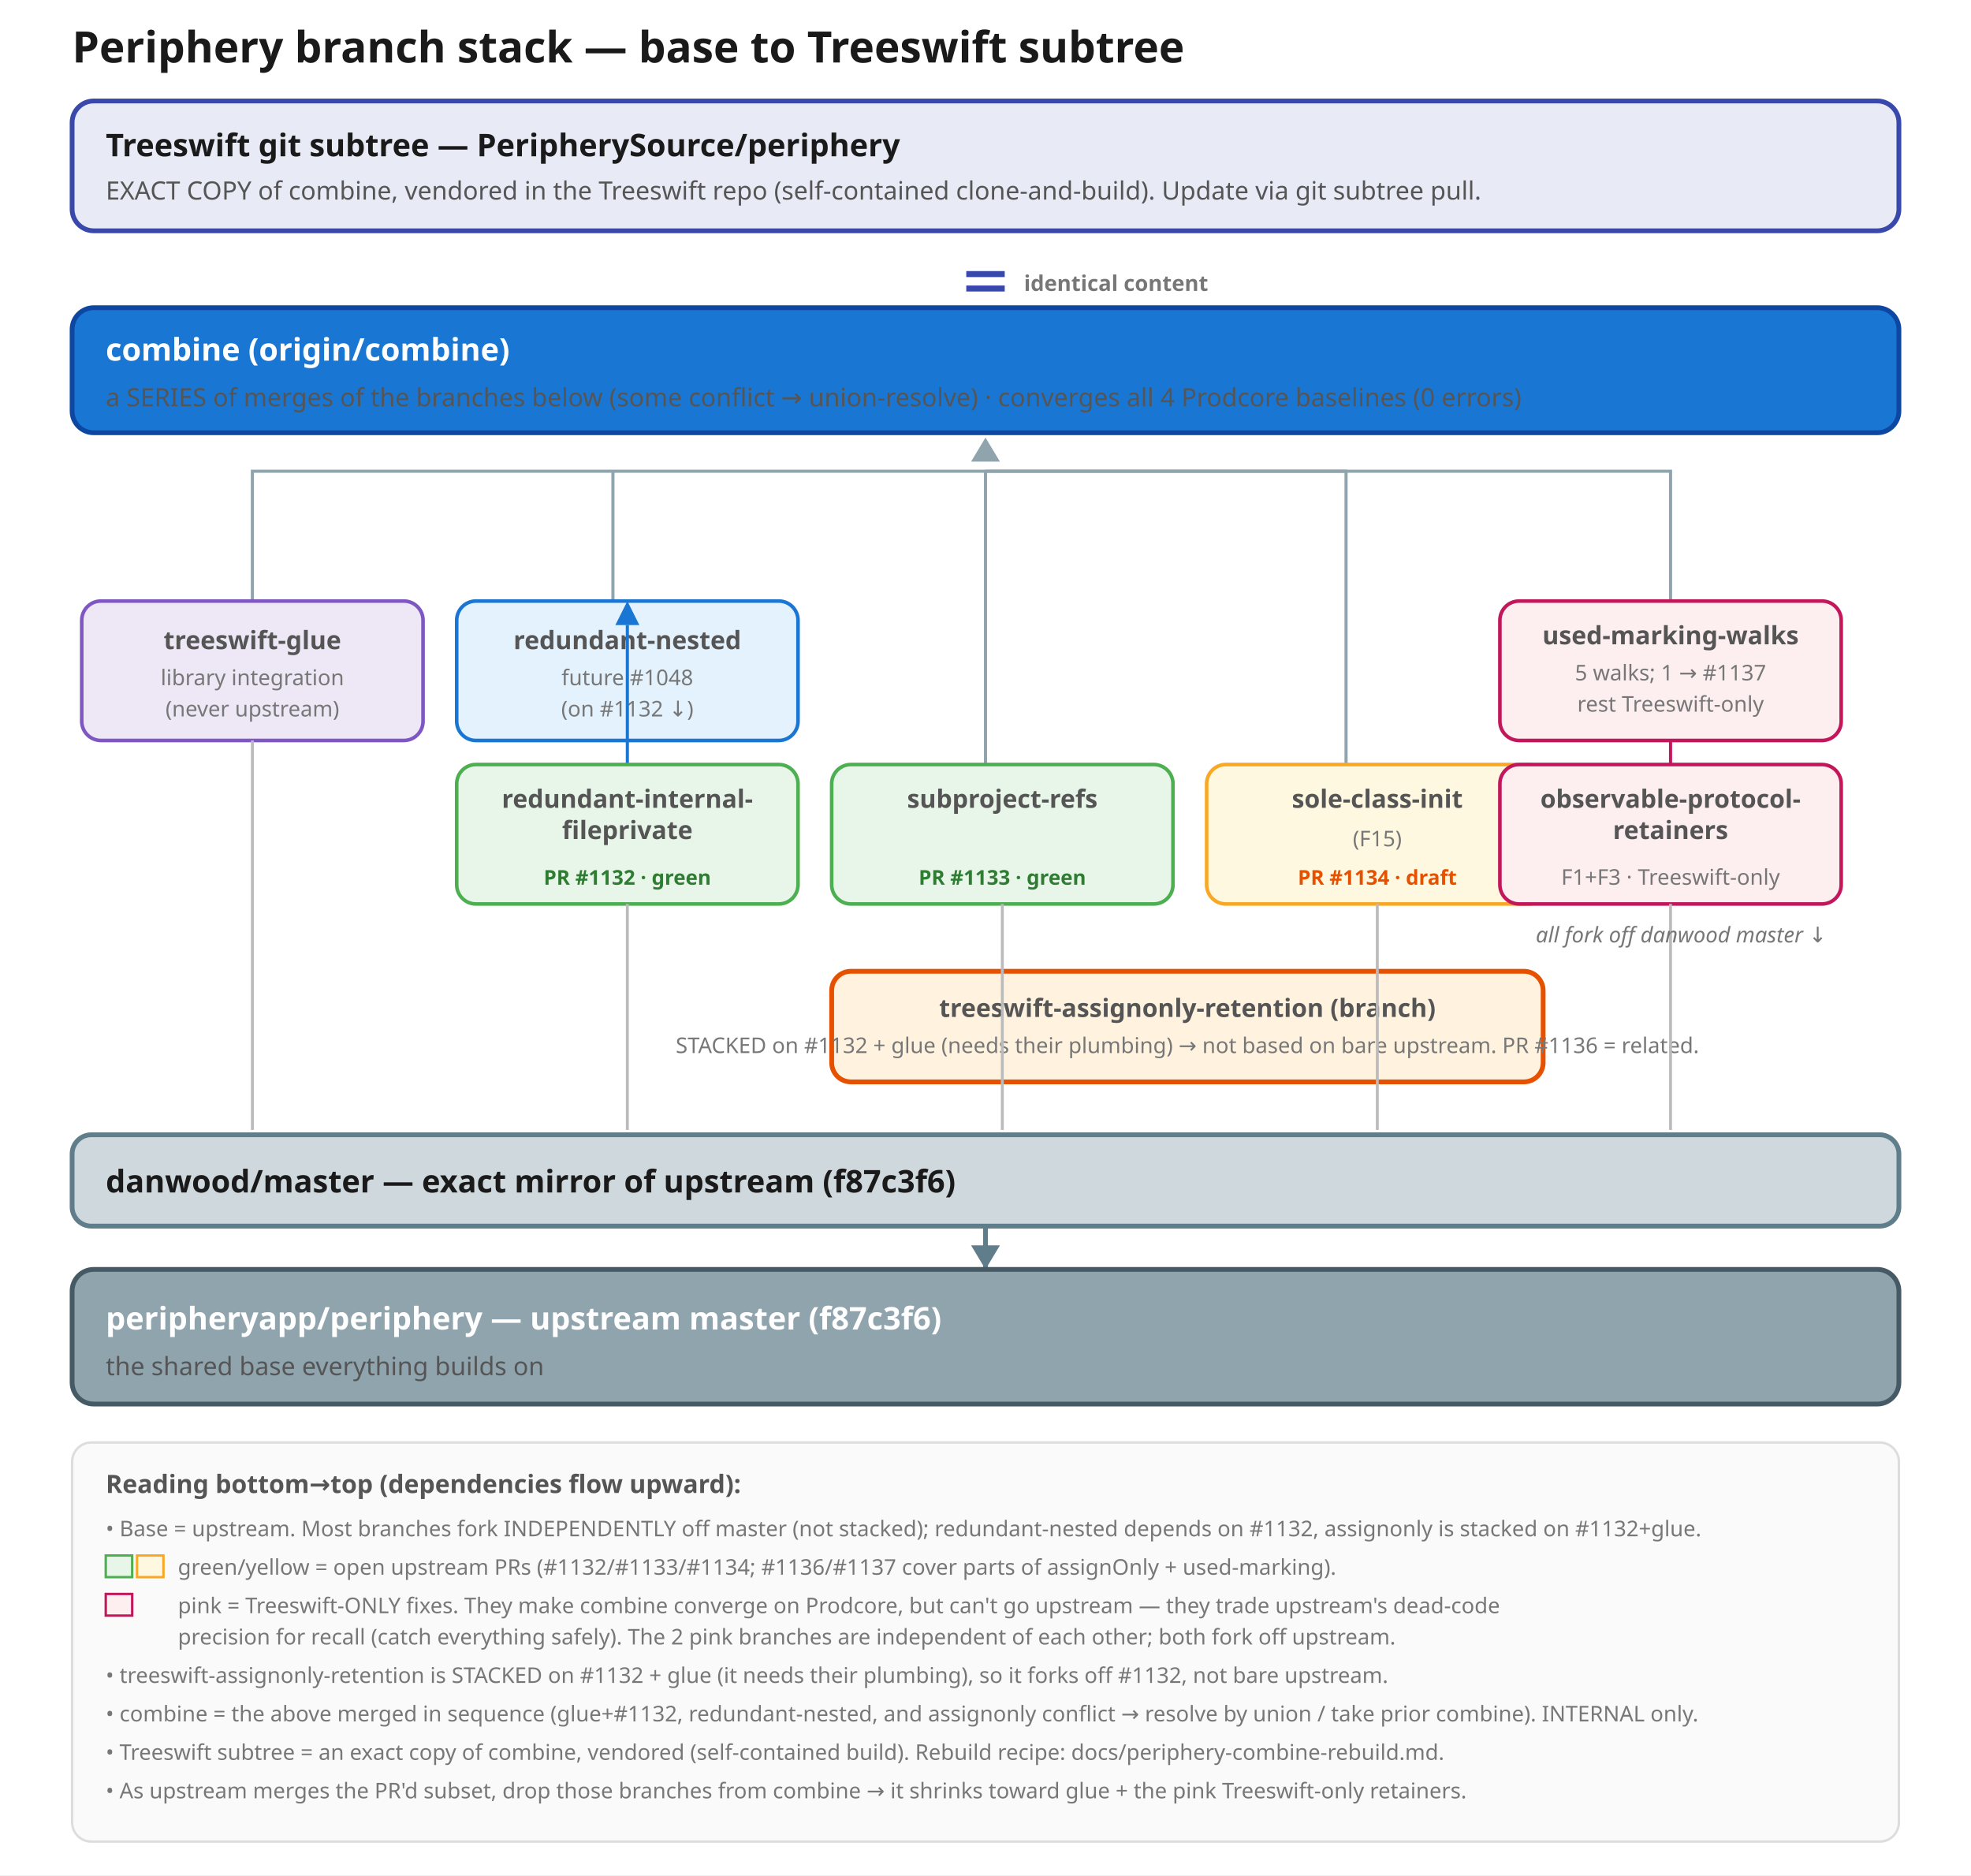
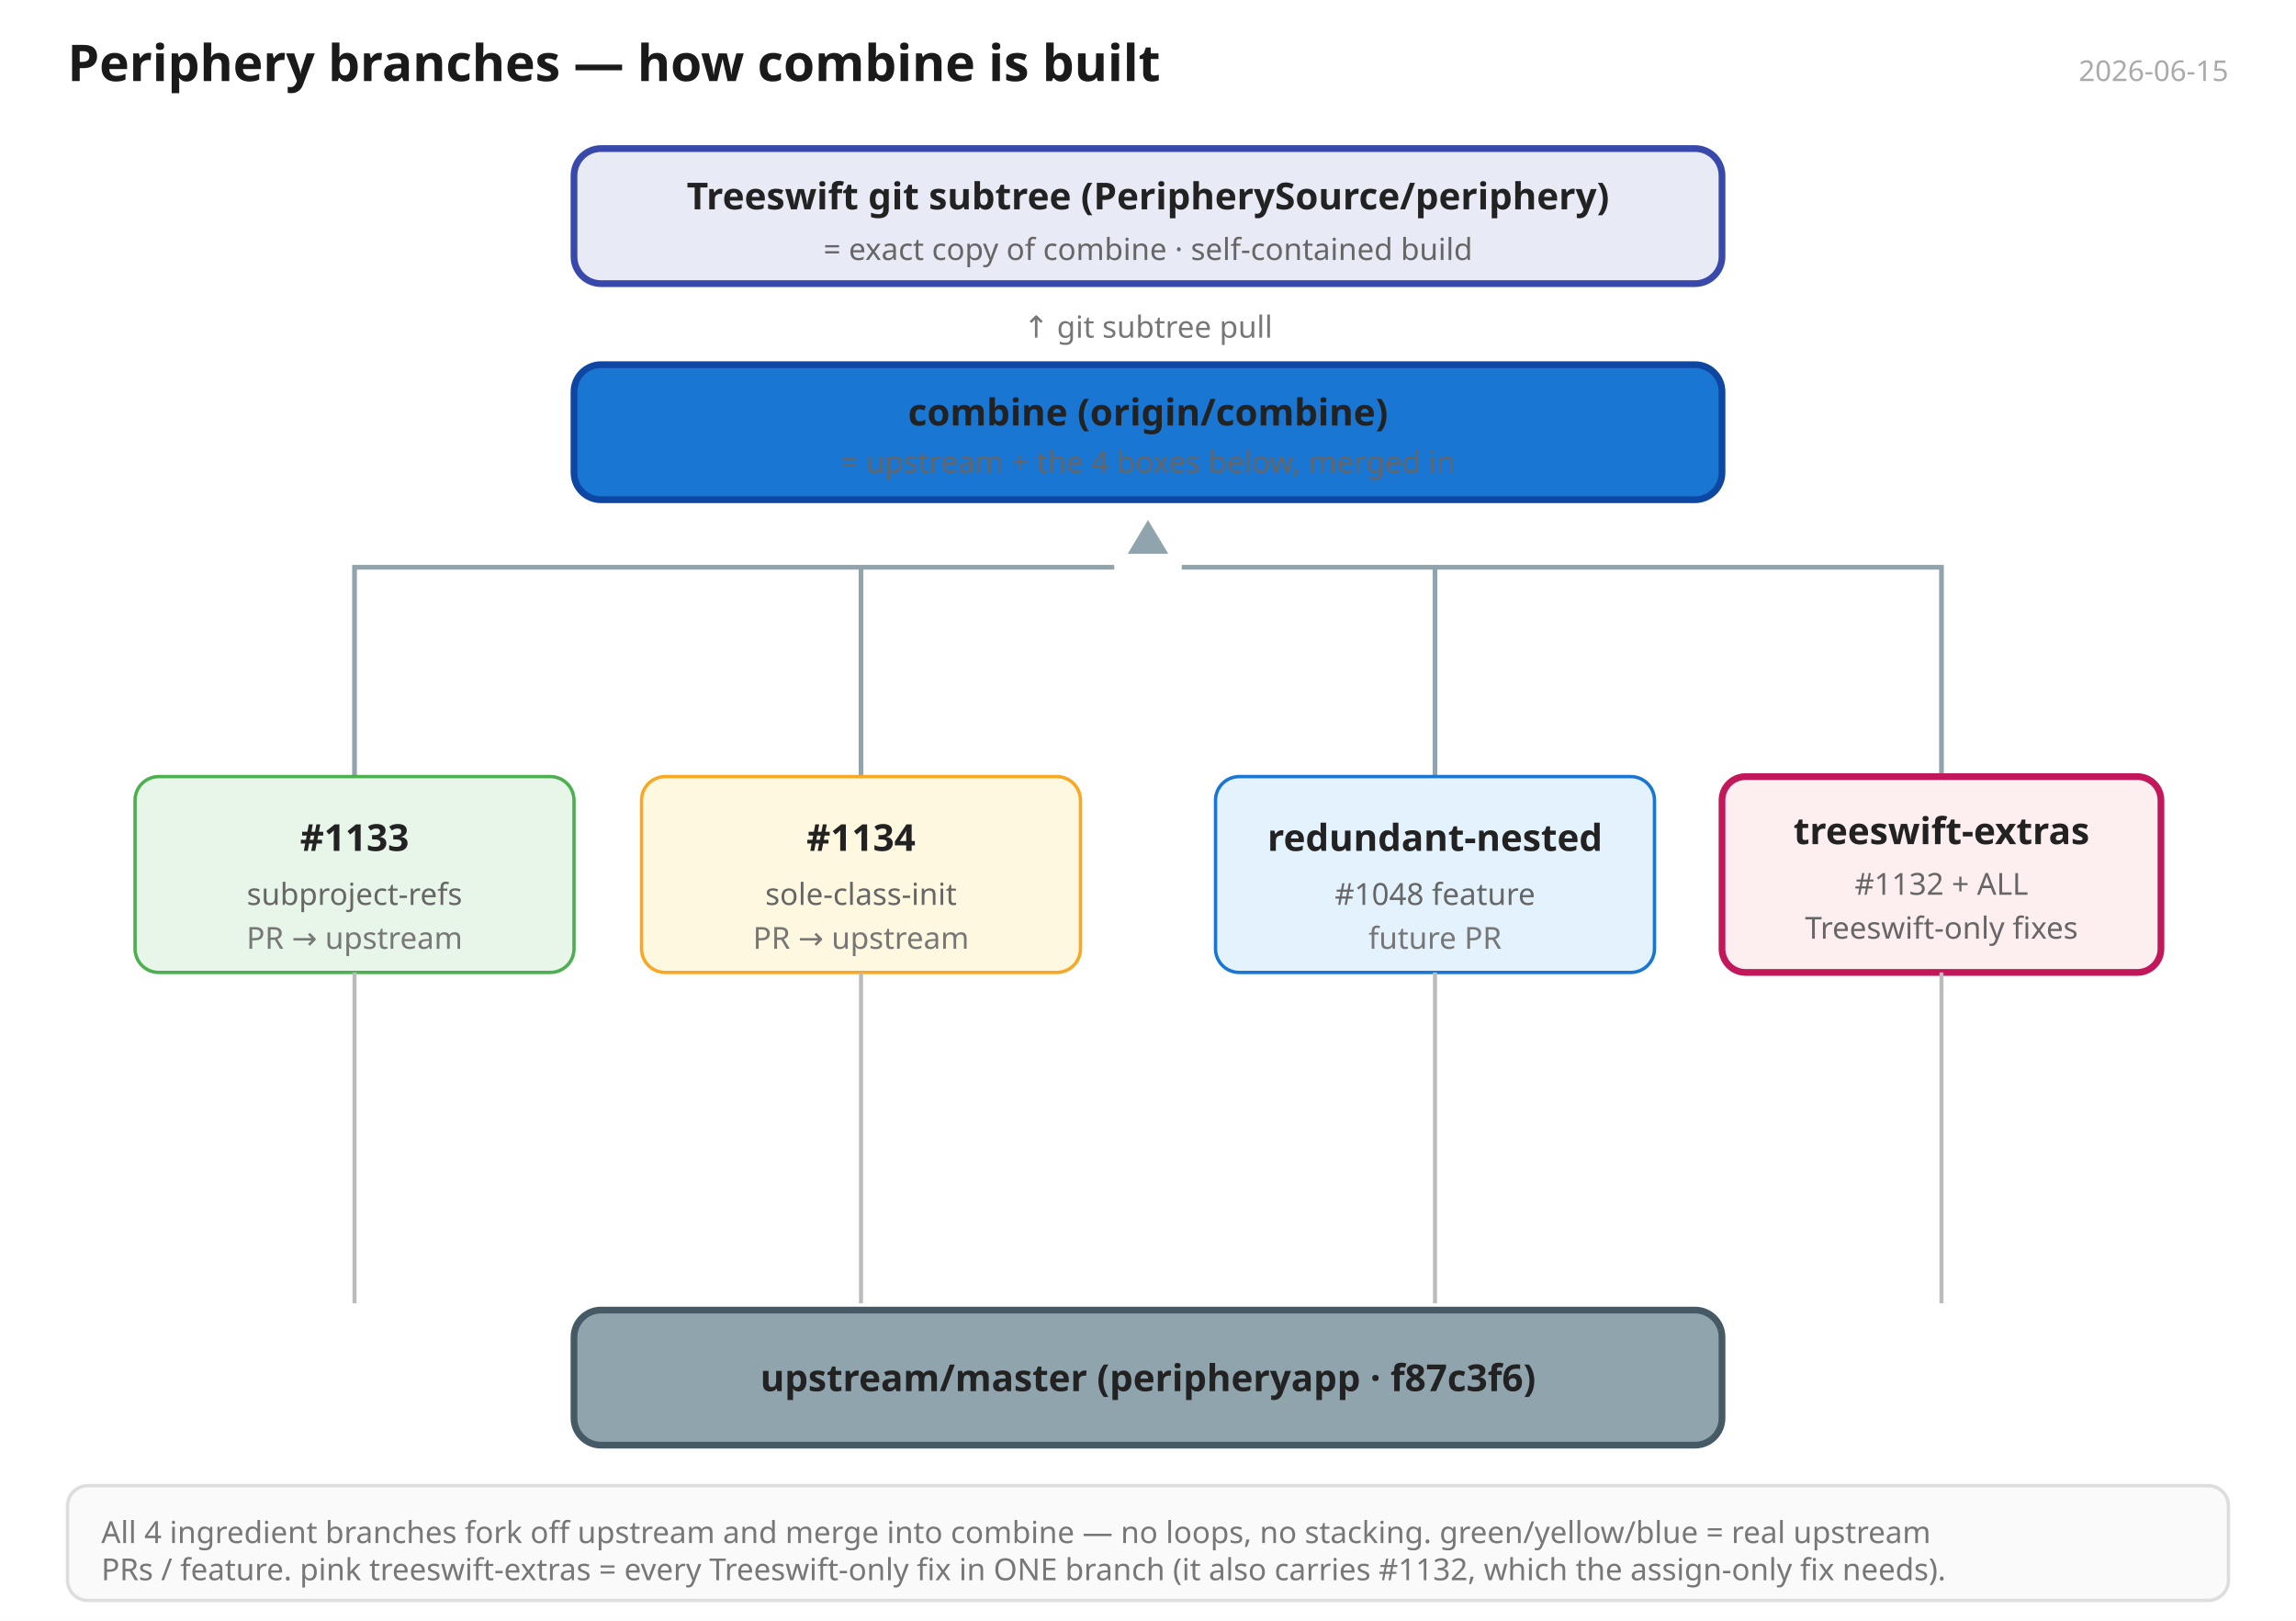
- <svg xmlns="http://www.w3.org/2000/svg" viewBox="0 0 820 780" font-family="ui-sans-serif, system-ui, sans-serif">
+ <svg xmlns="http://www.w3.org/2000/svg" viewBox="0 0 680 480" font-family="ui-sans-serif, system-ui, sans-serif">
  <style>
-   .h{font-size:18px;font-weight:700;fill:#1a1a1a}
-   .lbl{font-size:13px;font-weight:700;fill:#1a1a1a}
-   .sub{font-size:10.5px;fill:#555}
-   .tiny{font-size:9px;fill:#777}
-   .wlbl{font-size:13px;font-weight:700;fill:#fff}
-   .pr{font-size:8.5px;font-weight:700}
+   .h{font-size:15px;font-weight:700;fill:#1a1a1a}
+   .n{font-size:11px;font-weight:600;fill:#222}
+   .s{font-size:9px;fill:#666}
+   .t{font-size:9px;fill:#777}
+   .ts{font-size:8.5px;fill:#aaa}
</style>
-   <rect x="0" y="0" width="820" height="780" fill="#ffffff" />
-   <text x="30" y="26" class="h">Periphery branch stack — base to Treeswift subtree</text>
-   <rect x="30" y="42" width="760" height="54" rx="9" fill="#e8eaf6" stroke="#3949ab" stroke-width="2" />
-   <text x="44" y="65" class="lbl" fill="#283593">Treeswift git subtree — PeripherySource/periphery</text>
-   <text x="44" y="83" class="sub">EXACT COPY of combine, vendored in the Treeswift repo (self-contained clone-and-build). Update via git subtree pull.</text>
-   <line x1="402" y1="114" x2="418" y2="114" stroke="#3949ab" stroke-width="2.5" />
-   <line x1="402" y1="120" x2="418" y2="120" stroke="#3949ab" stroke-width="2.5" />
-   <text x="426" y="121" class="tiny" fill="#3949ab" font-weight="700">identical content</text>
-   <rect x="30" y="128" width="760" height="52" rx="9" fill="#1976d2" stroke="#0d47a1" stroke-width="2" />
-   <text x="44" y="150" class="wlbl">combine  (origin/combine)</text>
-   <text x="44" y="169" class="sub" fill="#e3f2fd">a SERIES of merges of the branches below (some conflict → union-resolve) · converges all 4 Prodcore baselines (0 errors)</text>
-   <g stroke="#90a4ae" stroke-width="1.3" fill="none">
-     <path d="M105 250 L105 196 L410 196" />
-     <path d="M255 250 L255 196" />
-     <path d="M410 318 L410 196" />
-     <path d="M560 318 L560 196 L410 196" />
-     <path d="M695 250 L695 196 L410 196" />
+   <rect x="0" y="0" width="680" height="480" fill="#ffffff" />
+   <text x="20" y="24" class="h">Periphery branches — how combine is built</text>
+   <text x="660" y="24" class="ts" text-anchor="end">2026-06-15</text>
+   <rect x="170" y="44" width="340" height="40" rx="8" fill="#e8eaf6" stroke="#3949ab" stroke-width="2" />
+   <text x="340" y="62" class="n" text-anchor="middle" fill="#283593">Treeswift git subtree (PeripherySource/periphery)</text>
+   <text x="340" y="77" class="s" text-anchor="middle">= exact copy of combine · self-contained build</text>
+   <text x="340" y="100" class="t" text-anchor="middle">↑ git subtree pull</text>
+   <rect x="170" y="108" width="340" height="40" rx="8" fill="#1976d2" stroke="#0d47a1" stroke-width="2" />
+   <text x="340" y="126" class="n" text-anchor="middle" fill="#fff">combine  (origin/combine)</text>
+   <text x="340" y="140" class="s" text-anchor="middle" fill="#e3f2fd">= upstream + the 4 boxes below, merged in</text>
+   <g stroke="#90a4ae" stroke-width="1.4" fill="none">
+     <path d="M105 230 L105 168 L330 168" />
+     <path d="M255 230 L255 168" />
+     <path d="M425 230 L425 168" />
+     <path d="M575 230 L575 168 L350 168" />
  </g>
-   <polygon points="410,182 404,192 416,192" fill="#90a4ae" />
-   <rect x="34" y="250" width="142" height="58" rx="8" fill="#ede7f6" stroke="#7e57c2" stroke-width="1.5" />
-   <text x="105" y="270" class="sub" font-weight="700" text-anchor="middle" fill="#5e35b1">treeswift-glue</text>
-   <text x="105" y="285" class="tiny" text-anchor="middle">library integration</text>
-   <text x="105" y="298" class="tiny" text-anchor="middle">(never upstream)</text>
-   <rect x="190" y="250" width="142" height="58" rx="8" fill="#e3f2fd" stroke="#1976d2" stroke-width="1.5" />
-   <text x="261" y="270" class="sub" font-weight="700" text-anchor="middle" fill="#0d47a1">redundant-nested</text>
-   <text x="261" y="285" class="tiny" text-anchor="middle">future #1048</text>
-   <text x="261" y="298" class="tiny" text-anchor="middle">(on #1132 ↓)</text>
-   <line x1="261" y1="318" x2="261" y2="260" stroke="#1976d2" stroke-width="1.3" />
-   <polygon points="261,250 256,260 266,260" fill="#1976d2" />
-   <rect x="624" y="250" width="142" height="58" rx="8" fill="#fdeef0" stroke="#c2185b" stroke-width="1.5" />
-   <text x="695" y="268" class="sub" font-weight="700" text-anchor="middle" fill="#ad1457">used-marking-walks</text>
-   <text x="695" y="283" class="tiny" text-anchor="middle">5 walks; 1 → #1137</text>
-   <text x="695" y="296" class="tiny" text-anchor="middle">rest Treeswift-only</text>
-   <rect x="190" y="318" width="142" height="58" rx="8" fill="#e8f5e9" stroke="#4caf50" stroke-width="1.5" />
-   <text x="261" y="336" class="sub" font-weight="700" text-anchor="middle" fill="#2e7d32">redundant-internal-</text>
-   <text x="261" y="349" class="sub" font-weight="700" text-anchor="middle" fill="#2e7d32">fileprivate</text>
-   <text x="261" y="368" class="pr" text-anchor="middle" fill="#2e7d32">PR #1132 · green</text>
-   <rect x="346" y="318" width="142" height="58" rx="8" fill="#e8f5e9" stroke="#4caf50" stroke-width="1.5" />
-   <text x="417" y="336" class="sub" font-weight="700" text-anchor="middle" fill="#2e7d32">subproject-refs</text>
-   <text x="417" y="368" class="pr" text-anchor="middle" fill="#2e7d32">PR #1133 · green</text>
-   <rect x="502" y="318" width="142" height="58" rx="8" fill="#fff8e1" stroke="#f9a825" stroke-width="1.5" />
-   <text x="573" y="336" class="sub" font-weight="700" text-anchor="middle" fill="#e65100">sole-class-init</text>
-   <text x="573" y="352" class="tiny" text-anchor="middle">(F15)</text>
-   <text x="573" y="368" class="pr" text-anchor="middle" fill="#e65100">PR #1134 · draft</text>
-   <rect x="624" y="318" width="142" height="58" rx="8" fill="#fdeef0" stroke="#c2185b" stroke-width="1.5" />
-   <text x="695" y="336" class="sub" font-weight="700" text-anchor="middle" fill="#ad1457">observable-protocol-</text>
-   <text x="695" y="349" class="sub" font-weight="700" text-anchor="middle" fill="#ad1457">retainers</text>
-   <text x="695" y="368" class="tiny" text-anchor="middle">F1+F3 · Treeswift-only</text>
-   <line x1="695" y1="318" x2="695" y2="308" stroke="#c2185b" stroke-width="1.3" />
-   <rect x="346" y="404" width="296" height="46" rx="8" fill="#fff3e0" stroke="#e65100" stroke-width="2" />
-   <text x="494" y="423" class="sub" font-weight="700" text-anchor="middle" fill="#bf360c">treeswift-assignonly-retention  (branch)</text>
-   <text x="494" y="438" class="tiny" text-anchor="middle">STACKED on #1132 + glue (needs their plumbing) → not based on bare upstream.  PR #1136 = related.</text>
+   <polygon points="340,154 334,164 346,164" fill="#90a4ae" />
+   <rect x="40" y="230" width="130" height="58" rx="7" fill="#e8f5e9" stroke="#4caf50" />
+   <text x="105" y="252" class="n" text-anchor="middle" fill="#2e7d32">#1133</text>
+   <text x="105" y="268" class="s" text-anchor="middle">subproject-refs</text>
+   <text x="105" y="281" class="t" text-anchor="middle">PR → upstream</text>
+   <rect x="190" y="230" width="130" height="58" rx="7" fill="#fff8e1" stroke="#f9a825" />
+   <text x="255" y="252" class="n" text-anchor="middle" fill="#e65100">#1134</text>
+   <text x="255" y="268" class="s" text-anchor="middle">sole-class-init</text>
+   <text x="255" y="281" class="t" text-anchor="middle">PR → upstream</text>
+   <rect x="360" y="230" width="130" height="58" rx="7" fill="#e3f2fd" stroke="#1976d2" />
+   <text x="425" y="252" class="n" text-anchor="middle" fill="#0d47a1">redundant-nested</text>
+   <text x="425" y="268" class="s" text-anchor="middle">#1048 feature</text>
+   <text x="425" y="281" class="t" text-anchor="middle">future PR</text>
+   <rect x="510" y="230" width="130" height="58" rx="7" fill="#fdeef0" stroke="#c2185b" stroke-width="2" />
+   <text x="575" y="250" class="n" text-anchor="middle" fill="#ad1457">treeswift-extras</text>
+   <text x="575" y="265" class="s" text-anchor="middle">#1132 + ALL</text>
+   <text x="575" y="278" class="s" text-anchor="middle">Treeswift-only fixes</text>
  <g stroke="#bbb" stroke-width="1.2" fill="none">
-     <path d="M105 308 L105 470" />
-     <path d="M261 376 L261 470" />
-     <path d="M417 376 L417 470" />
-     <path d="M573 376 L573 470" />
-     <path d="M695 376 L695 470" />
+     <path d="M105 288 L105 386" />
+     <path d="M255 288 L255 386" />
+     <path d="M425 288 L425 386" />
+     <path d="M575 288 L575 386" />
  </g>
-   <text x="760" y="392" class="tiny" text-anchor="end" fill="#999" font-style="italic">all fork off danwood master ↓</text>
-   <rect x="30" y="472" width="760" height="38" rx="8" fill="#cfd8dc" stroke="#607d8b" stroke-width="2" />
-   <text x="44" y="496" class="lbl" fill="#37474f">danwood/master — exact mirror of upstream (f87c3f6)</text>
-   <line x1="410" y1="528" x2="410" y2="510" stroke="#607d8b" stroke-width="2" />
-   <polygon points="410,528 404,518 416,518" fill="#607d8b" />
-   <rect x="30" y="528" width="760" height="56" rx="9" fill="#90a4ae" stroke="#455a64" stroke-width="2" />
-   <text x="44" y="553" class="wlbl">peripheryapp/periphery — upstream master  (f87c3f6)</text>
-   <text x="44" y="572" class="sub" fill="#eceff1">the shared base everything builds on</text>
-   <rect x="30" y="600" width="760" height="166" rx="8" fill="#fafafa" stroke="#ddd" />
-   <text x="44" y="621" class="sub" font-weight="700">Reading bottom→top (dependencies flow upward):</text>
-   <text x="44" y="639" class="tiny">• Base = upstream. Most branches fork INDEPENDENTLY off master (not stacked); redundant-nested depends on #1132, assignonly is stacked on #1132+glue.</text>
-   <rect x="44" y="647" width="11" height="9" fill="#e8f5e9" stroke="#4caf50" />
-   <rect x="57" y="647" width="11" height="9" fill="#fff8e1" stroke="#f9a825" />
-   <text x="74" y="655" class="tiny">green/yellow = open upstream PRs (#1132/#1133/#1134; #1136/#1137 cover parts of assignOnly + used-marking).</text>
-   <rect x="44" y="663" width="11" height="9" fill="#fdeef0" stroke="#c2185b" />
-   <text x="74" y="671" class="tiny">pink = Treeswift-ONLY fixes. They make combine converge on Prodcore, but can't go upstream — they trade upstream's dead-code</text>
-   <text x="74" y="684" class="tiny">precision for recall (catch everything safely). The 2 pink branches are independent of each other; both fork off upstream.</text>
-   <text x="44" y="700" class="tiny">• treeswift-assignonly-retention is STACKED on #1132 + glue (it needs their plumbing), so it forks off #1132, not bare upstream.</text>
-   <text x="44" y="716" class="tiny">• combine = the above merged in sequence (glue+#1132, redundant-nested, and assignonly conflict → resolve by union / take prior combine). INTERNAL only.</text>
-   <text x="44" y="732" class="tiny">• Treeswift subtree = an exact copy of combine, vendored (self-contained build). Rebuild recipe: docs/periphery-combine-rebuild.md.</text>
-   <text x="44" y="748" class="tiny">• As upstream merges the PR'd subset, drop those branches from combine → it shrinks toward glue + the pink Treeswift-only retainers.</text>
+   <rect x="170" y="388" width="340" height="40" rx="8" fill="#90a4ae" stroke="#455a64" stroke-width="2" />
+   <text x="340" y="412" class="n" text-anchor="middle" fill="#fff">upstream/master (peripheryapp · f87c3f6)</text>
+   <rect x="20" y="440" width="640" height="34" rx="6" fill="#fafafa" stroke="#ddd" />
+   <text x="30" y="457" class="t">All 4 ingredient branches fork off upstream and merge into combine — no loops, no stacking. green/yellow/blue = real upstream</text>
+   <text x="30" y="468" class="t">PRs / feature. pink treeswift-extras = every Treeswift-only fix in ONE branch (it also carries #1132, which the assign-only fix needs).</text>
</svg>
